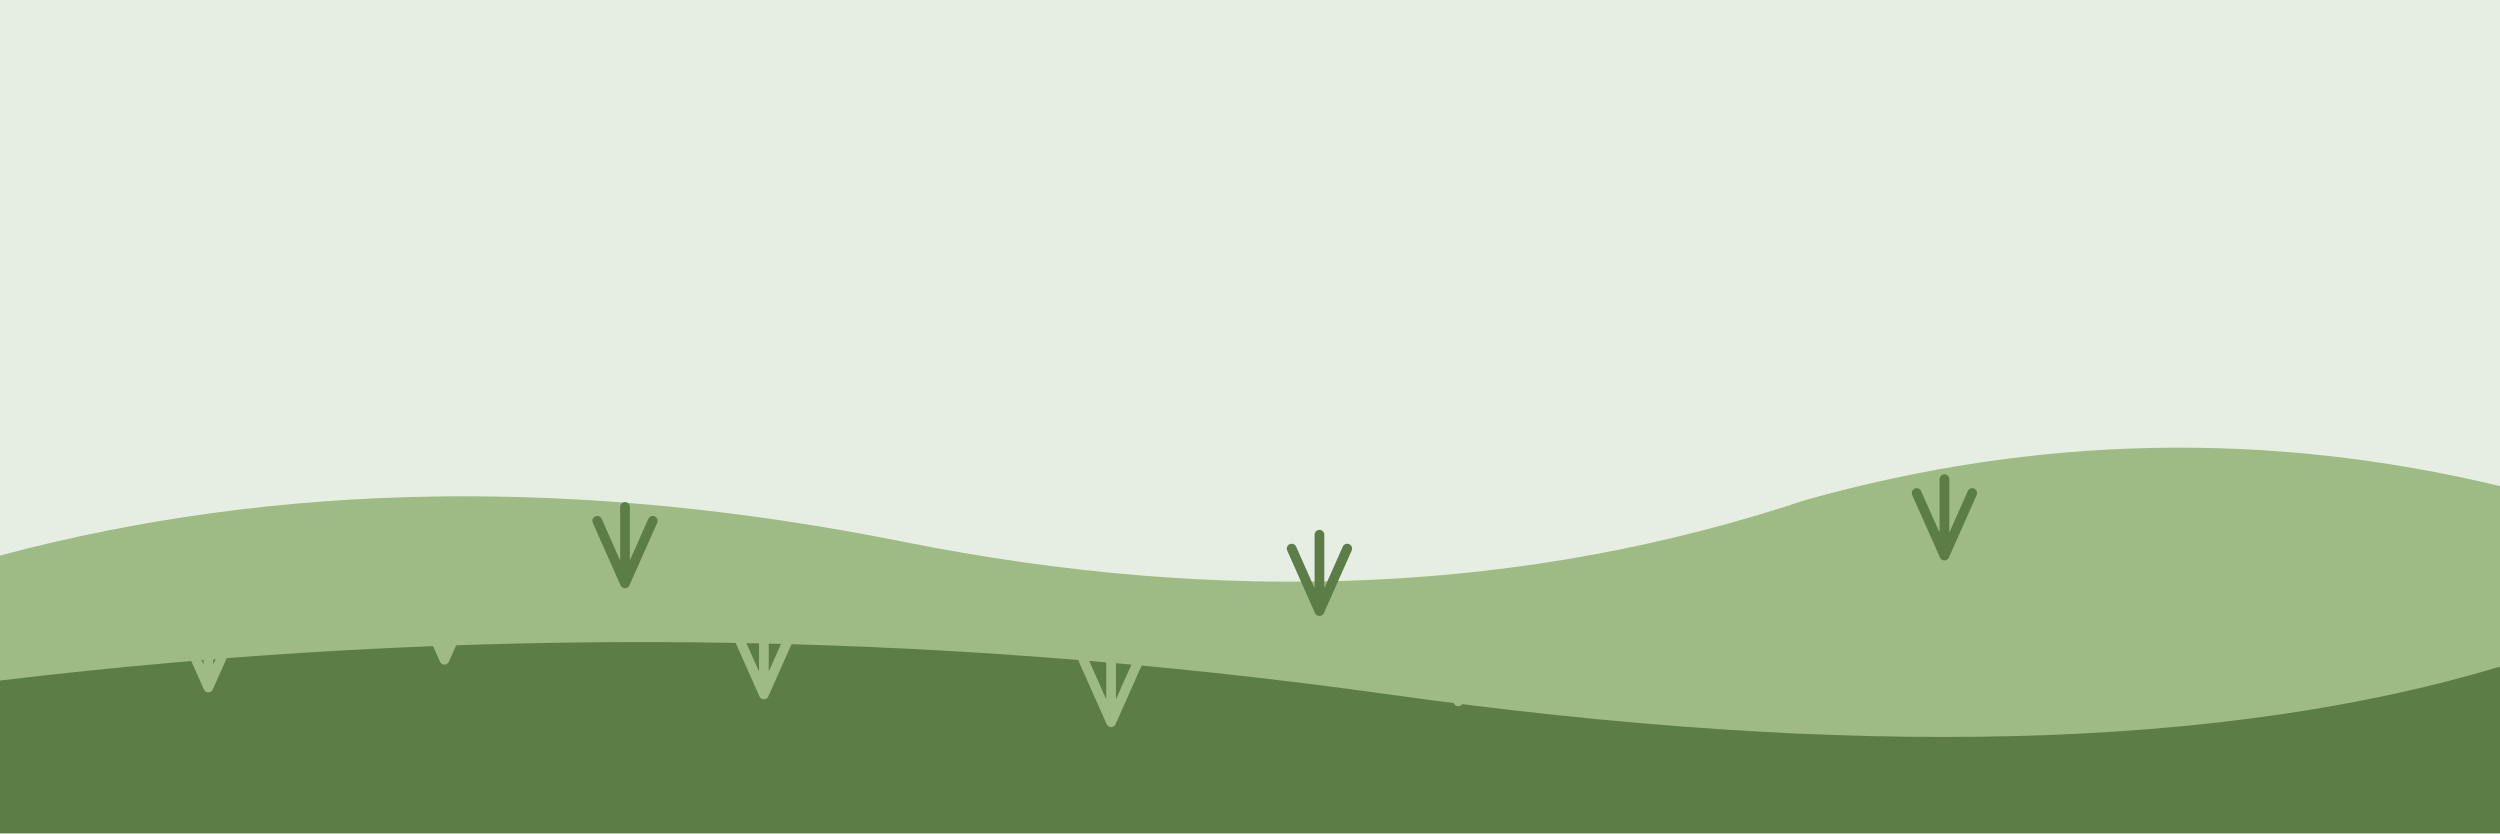
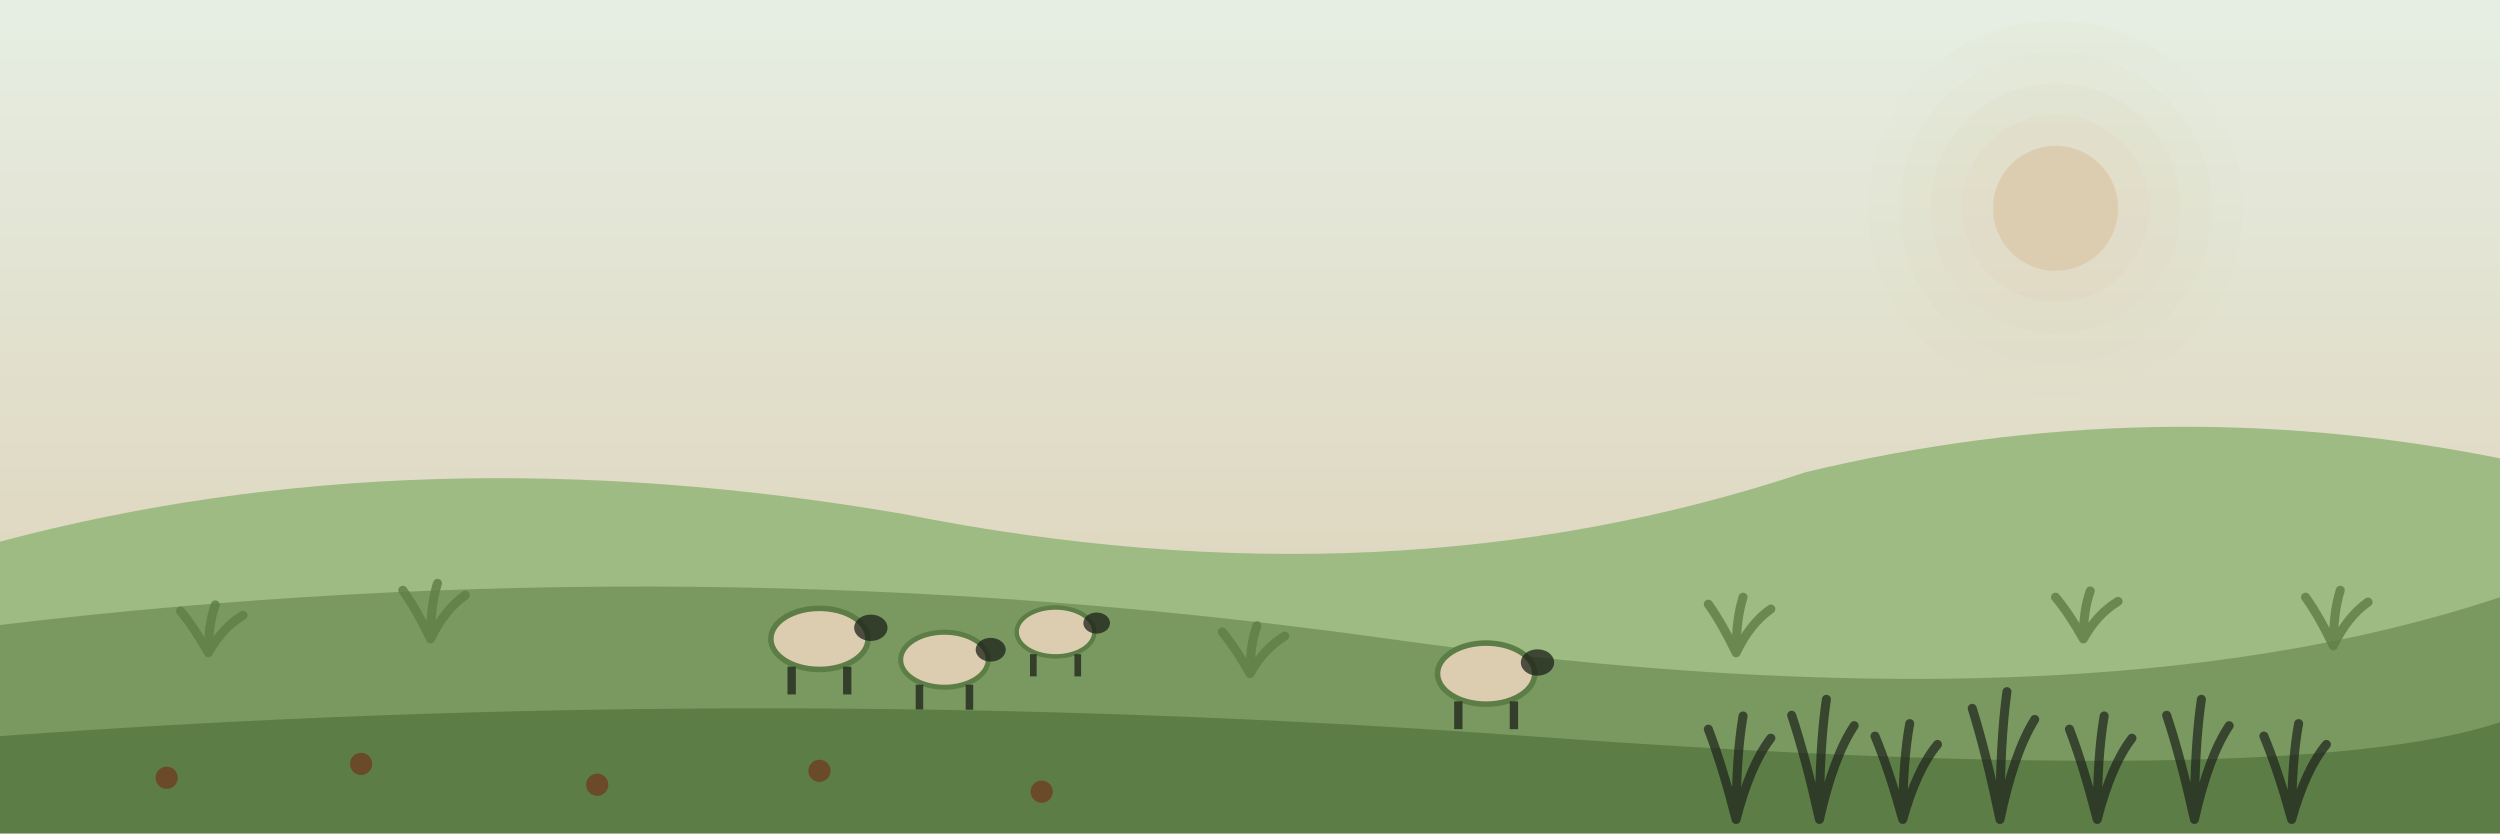
<svg xmlns="http://www.w3.org/2000/svg" width="720" height="240" viewBox="0 0 360 120" preserveAspectRatio="xMidYMax slice">
  <rect width="360" height="120" fill="#E6EEE3" />
-   <path d="M0 120 L0 80 Q60 64 130 78 Q200 92 260 72 Q310 58 360 70 L360 120 Z" fill="#9DBB82" />
-   <path d="M0 120 L0 98 Q100 86 200 100 T360 96 L360 120 Z" fill="#5C7D45" />
-   <path d="M30 99 l-4 -9 M30 99 l0 -11 M30 99 l4 -9" stroke="#9DBB82" stroke-width="1.4" stroke-linecap="round" fill="none" />
-   <path d="M64 95 l-4 -9 M64 95 l0 -11 M64 95 l4 -9" stroke="#9DBB82" stroke-width="1.4" stroke-linecap="round" fill="none" />
-   <path d="M110 100 l-4 -9 M110 100 l0 -11 M110 100 l4 -9" stroke="#9DBB82" stroke-width="1.4" stroke-linecap="round" fill="none" />
-   <path d="M160 104 l-4 -9 M160 104 l0 -11 M160 104 l4 -9" stroke="#9DBB82" stroke-width="1.4" stroke-linecap="round" fill="none" />
-   <path d="M210 101 l-4 -9 M210 101 l0 -11 M210 101 l4 -9" stroke="#9DBB82" stroke-width="1.4" stroke-linecap="round" fill="none" />
-   <path d="M250 99 l-4 -9 M250 99 l0 -11 M250 99 l4 -9" stroke="#9DBB82" stroke-width="1.4" stroke-linecap="round" fill="none" />
-   <path d="M300 97 l-4 -9 M300 97 l0 -11 M300 97 l4 -9" stroke="#9DBB82" stroke-width="1.4" stroke-linecap="round" fill="none" />
-   <path d="M336 99 l-4 -9 M336 99 l0 -11 M336 99 l4 -9" stroke="#9DBB82" stroke-width="1.4" stroke-linecap="round" fill="none" />
-   <path d="M90 84 l-4 -9 M90 84 l0 -11 M90 84 l4 -9" stroke="#5C7D45" stroke-width="1.4" stroke-linecap="round" fill="none" />
-   <path d="M280 80 l-4 -9 M280 80 l0 -11 M280 80 l4 -9" stroke="#5C7D45" stroke-width="1.4" stroke-linecap="round" fill="none" />
-   <path d="M190 88 l-4 -9 M190 88 l0 -11 M190 88 l4 -9" stroke="#5C7D45" stroke-width="1.4" stroke-linecap="round" fill="none" />
+   <defs>
+     <linearGradient id="g31s" x1="0" y1="0" x2="0" y2="1">
+       <stop offset="0" stop-color="#E6EEE3" />
+       <stop offset="1" stop-color="#DCCDB0" />
+     </linearGradient>
+   </defs>
+   <rect width="360" height="120" fill="url(#g31s)" />
+   <circle cx="296" cy="30" r="27.0" fill="#DCCDB0" opacity="0.050" />
+   <circle cx="296" cy="30" r="22.5" fill="#DCCDB0" opacity="0.085" />
+   <circle cx="296" cy="30" r="18.0" fill="#DCCDB0" opacity="0.120" />
+   <circle cx="296" cy="30" r="13.5" fill="#DCCDB0" opacity="0.155" />
+   <circle cx="296" cy="30" r="9" fill="#DCCDB0" />
+   <path d="M0 120 L0 78 Q60 62 130 74 Q200 88 260 68 Q310 56 360 66 L360 120 Z" fill="#9DBB82" />
+   <path d="M0 120 L0 90 Q100 78 200 92 T360 86 L360 120 Z" fill="#5C7D45" opacity=".55" />
+   <g transform="translate(118 92) scale(1)">
+     <ellipse cx="0" cy="0" rx="7" ry="4.4" fill="#DCCDB0" stroke="#5C7D45" stroke-width=".8" />
+     <ellipse cx="7.4" cy="-1.6" rx="2.4" ry="1.9" fill="#1C211A" opacity=".75" />
+     <path d="M-4 4 v4 M4 4 v4" stroke="#1C211A" stroke-width="1.2" opacity=".75" />
+   </g>
+   <g transform="translate(136 95) scale(0.9)">
+     <ellipse cx="0" cy="0" rx="7" ry="4.4" fill="#DCCDB0" stroke="#5C7D45" stroke-width=".8" />
+     <ellipse cx="7.4" cy="-1.6" rx="2.4" ry="1.9" fill="#1C211A" opacity=".75" />
+     <path d="M-4 4 v4 M4 4 v4" stroke="#1C211A" stroke-width="1.2" opacity=".75" />
+   </g>
+   <g transform="translate(152 91) scale(0.8)">
+     <ellipse cx="0" cy="0" rx="7" ry="4.4" fill="#DCCDB0" stroke="#5C7D45" stroke-width=".8" />
+     <ellipse cx="7.4" cy="-1.6" rx="2.4" ry="1.9" fill="#1C211A" opacity=".75" />
+     <path d="M-4 4 v4 M4 4 v4" stroke="#1C211A" stroke-width="1.2" opacity=".75" />
+   </g>
+   <g transform="translate(214 97) scale(1)">
+     <ellipse cx="0" cy="0" rx="7" ry="4.4" fill="#DCCDB0" stroke="#5C7D45" stroke-width=".8" />
+     <ellipse cx="7.4" cy="-1.6" rx="2.4" ry="1.9" fill="#1C211A" opacity=".75" />
+     <path d="M-4 4 v4 M4 4 v4" stroke="#1C211A" stroke-width="1.2" opacity=".75" />
+   </g>
+   <path d="M30 94 q-2 -3.6 -4 -6 M30 94 q0 -4.2 1 -6.9 M30 94 q2 -3.6 5 -5.4" stroke="#5C7D45" stroke-width="1.3" fill="none" stroke-linecap="round" opacity=".8" />
+   <path d="M62 92 q-2 -4.2 -4 -7 M62 92 q0 -4.9 1 -8.0 M62 92 q2 -4.2 5 -6.3" stroke="#5C7D45" stroke-width="1.3" fill="none" stroke-linecap="round" opacity=".8" />
+   <path d="M180 97 q-2 -3.6 -4 -6 M180 97 q0 -4.2 1 -6.9 M180 97 q2 -3.6 5 -5.4" stroke="#5C7D45" stroke-width="1.3" fill="none" stroke-linecap="round" opacity=".8" />
+   <path d="M250 94 q-2 -4.2 -4 -7 M250 94 q0 -4.9 1 -8.0 M250 94 q2 -4.2 5 -6.3" stroke="#5C7D45" stroke-width="1.3" fill="none" stroke-linecap="round" opacity=".8" />
+   <path d="M300 92 q-2 -3.6 -4 -6 M300 92 q0 -4.2 1 -6.9 M300 92 q2 -3.6 5 -5.4" stroke="#5C7D45" stroke-width="1.3" fill="none" stroke-linecap="round" opacity=".8" />
+   <path d="M336 93 q-2 -4.2 -4 -7 M336 93 q0 -4.9 1 -8.0 M336 93 q2 -4.2 5 -6.3" stroke="#5C7D45" stroke-width="1.3" fill="none" stroke-linecap="round" opacity=".8" />
+   <path d="M0 120 L0 106 Q110 98 220 106 T360 104 L360 120 Z" fill="#5C7D45" />
+   <circle cx="24" cy="112" r="1.6" fill="#6B4A2A" />
+   <circle cx="52" cy="110" r="1.6" fill="#6B4A2A" />
+   <circle cx="86" cy="113" r="1.6" fill="#6B4A2A" />
+   <circle cx="118" cy="111" r="1.6" fill="#6B4A2A" />
+   <circle cx="150" cy="114" r="1.6" fill="#6B4A2A" />
+   <path d="M250 118 q-2 -7.8 -4 -13 M250 118 q0 -9.1 1 -14.9 M250 118 q2 -7.8 5 -11.7" stroke="#1C211A" stroke-width="1.3" fill="none" stroke-linecap="round" opacity=".7" />
+   <path d="M262 118 q-2 -9.0 -4 -15 M262 118 q0 -10.5 1 -17.3 M262 118 q2 -9.0 5 -13.5" stroke="#1C211A" stroke-width="1.3" fill="none" stroke-linecap="round" opacity=".7" />
+   <path d="M274 118 q-2 -7.2 -4 -12 M274 118 q0 -8.4 1 -13.8 M274 118 q2 -7.2 5 -10.8" stroke="#1C211A" stroke-width="1.3" fill="none" stroke-linecap="round" opacity=".7" />
+   <path d="M288 118 q-2 -9.6 -4 -16 M288 118 q0 -11.2 1 -18.4 M288 118 q2 -9.6 5 -14.4" stroke="#1C211A" stroke-width="1.3" fill="none" stroke-linecap="round" opacity=".7" />
+   <path d="M302 118 q-2 -7.8 -4 -13 M302 118 q0 -9.1 1 -14.9 M302 118 q2 -7.8 5 -11.7" stroke="#1C211A" stroke-width="1.3" fill="none" stroke-linecap="round" opacity=".7" />
+   <path d="M316 118 q-2 -9.0 -4 -15 M316 118 q0 -10.5 1 -17.3 M316 118 q2 -9.0 5 -13.5" stroke="#1C211A" stroke-width="1.3" fill="none" stroke-linecap="round" opacity=".7" />
+   <path d="M330 118 q-2 -7.2 -4 -12 M330 118 q0 -8.4 1 -13.8 M330 118 q2 -7.2 5 -10.8" stroke="#1C211A" stroke-width="1.3" fill="none" stroke-linecap="round" opacity=".7" />
</svg>
